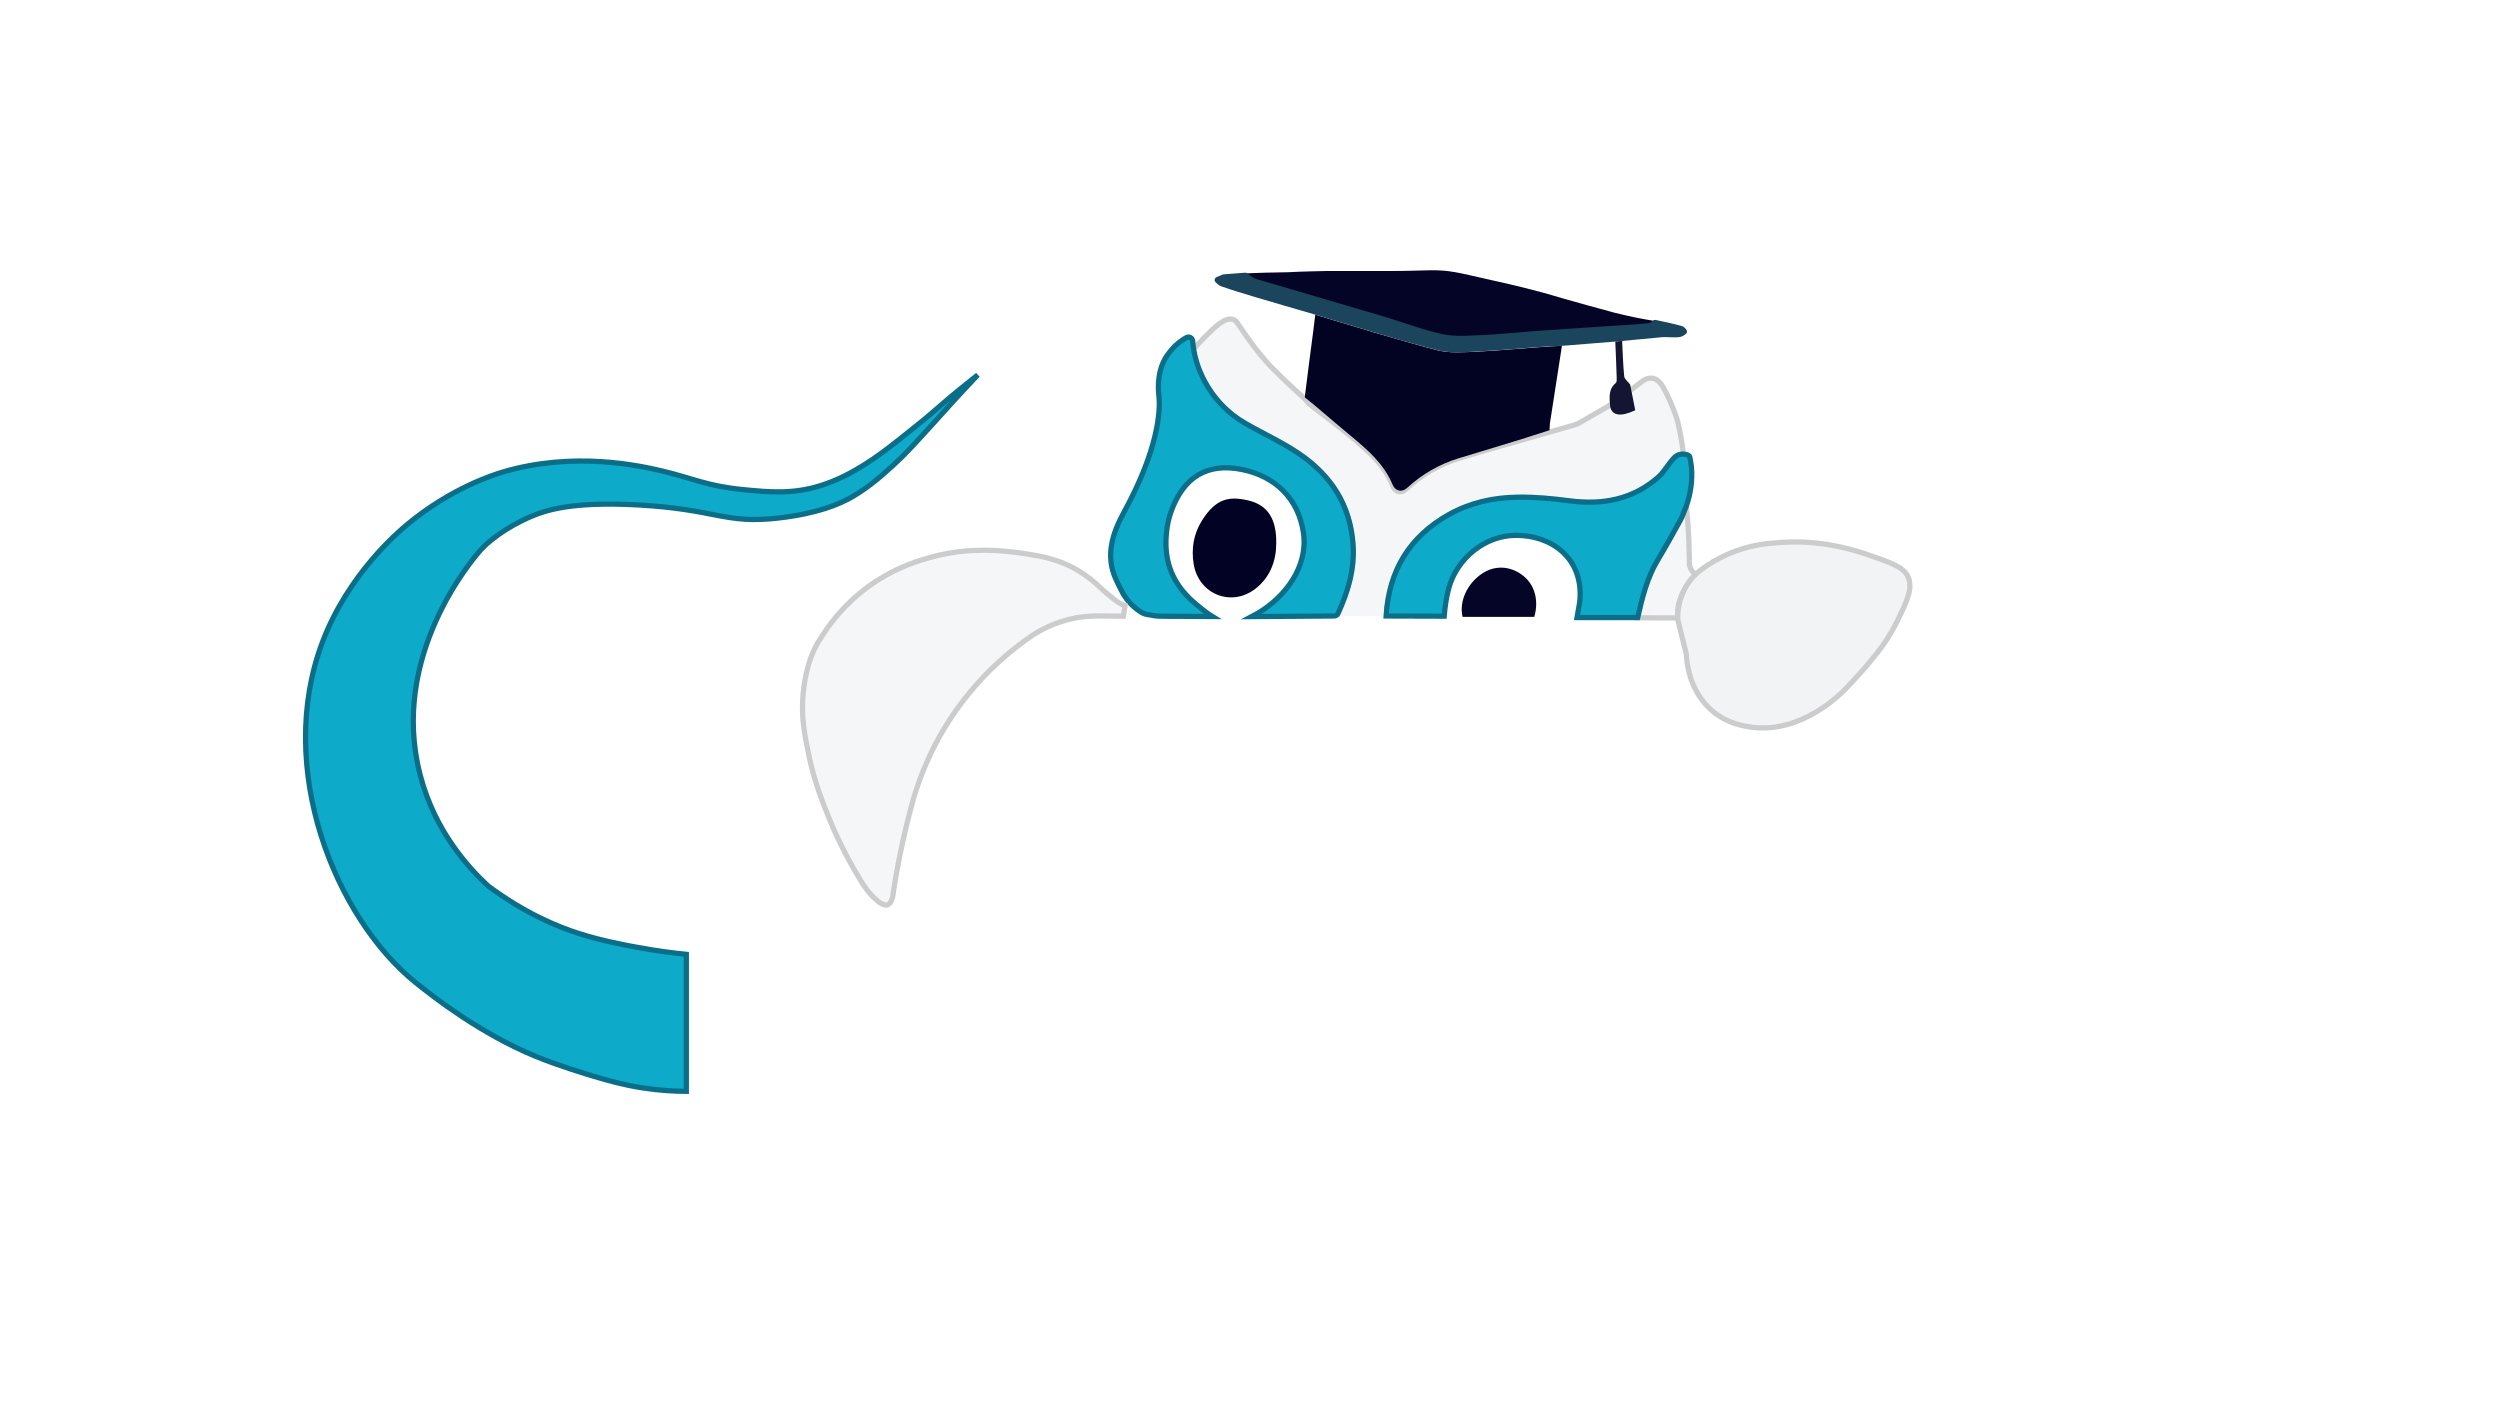
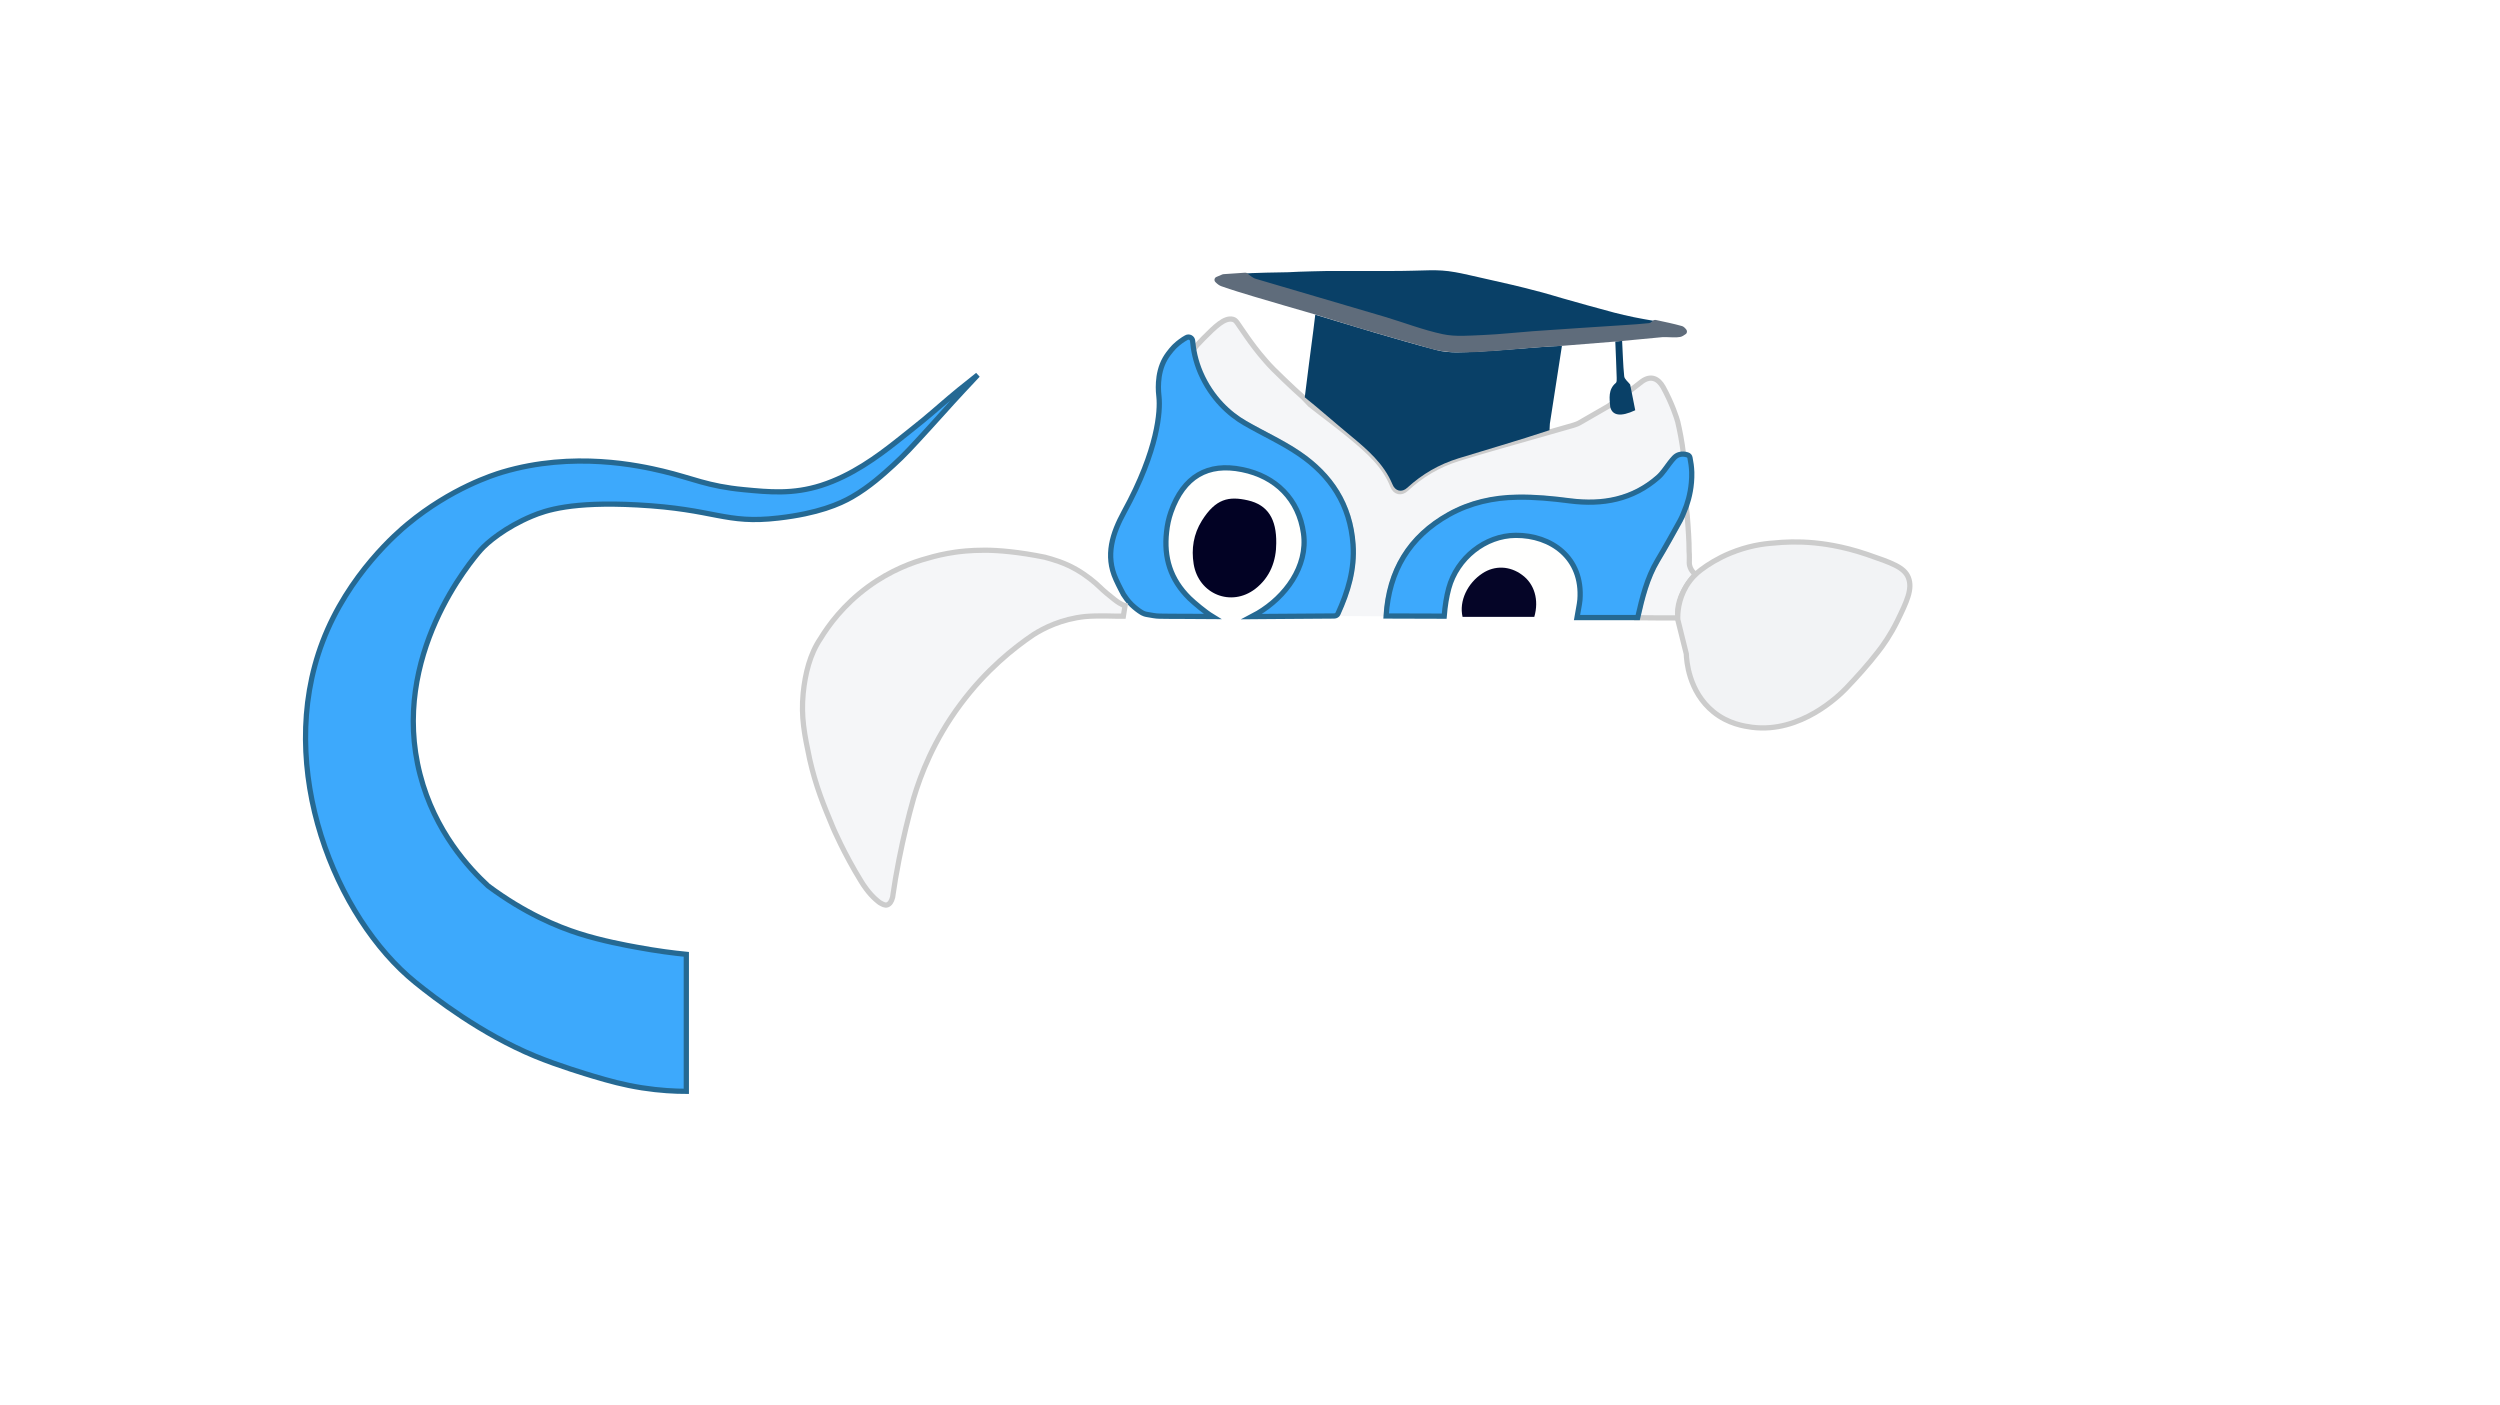
<svg xmlns="http://www.w3.org/2000/svg" version="1.1" id="Layer_1" x="0px" y="0px" viewBox="0 0 1429 803" style="enable-background:new 0 0 1429 803;" xml:space="preserve">
  <style type="text/css">
- 	.st0{fill:#0EAACA;stroke:#0B6E89;stroke-width:3;stroke-miterlimit:10;}
- 	.st1{fill:#F5F6F8;stroke:#CCCCCC;stroke-width:3;stroke-miterlimit:10;}
- 	.st2{fill:#0DAACA;stroke:#0B6E89;stroke-width:3;stroke-miterlimit:10;}
- 	.st3{fill:#040426;}
+ 	.st0{fill:#FFFFFE;}
+ 	.st1{fill:#3DA9FC;stroke:#256993;stroke-width:3;stroke-miterlimit:10;}
+ 	.st2{fill:#F5F6F8;stroke:#CCCCCC;stroke-width:3;stroke-miterlimit:10;}
+ 	.st3{fill:#094067;}
	.st4{fill:#050527;}
	.st5{fill:#F2F3F5;stroke:#CCCCCC;stroke-width:3;stroke-miterlimit:10;}
- 	.st6{fill:#141433;}
- 	.st7{fill:#6CCBDE;}
- 	.st8{fill:#F5F6F8;}
- 	.st9{fill:#EEEEEF;}
- 	.st10{fill:#020223;}
- 	.st11{fill:#020224;}
- 	.st12{fill:#1B455C;}
+ 	.st6{fill:#6CCBDE;}
+ 	.st7{fill:#F5F6F8;}
+ 	.st8{fill:#EEEEEF;}
+ 	.st9{fill:#020224;}
+ 	.st10{fill:#5F6C7B;}
</style>
+   <path class="st0" d="M687.2,270.2c-18,8.3-27.3,37.8-16.5,59.3c0.4,0.9,11.5,22.2,32.9,23.2c21.4,0.9,39.9-19.2,41.6-39.8  c1.6-19.5-12.4-33-13.2-33.8c-8-7.5-17-9.7-20.2-10.4C709,268.2,697.4,265.6,687.2,270.2z" />
+   <path class="st0" d="M825.5,352.2c0.9-18.7,8.2-32.6,20.2-39.8c4-2.4,13.6-7.5,26-6.1c3.3,0.4,15.3,1.1,25.4,13.5  c5.4,6.6,7.7,23.3,4.3,33.2L825.5,352.2z" />
  <g>
    <g>
-       <path class="st0" d="M558.9,214.3c-2.2,2.3-5.1,5.5-8.6,9.2c-9.3,10-12.6,14-19.1,21c-9.6,10.5-14.4,15.8-20.6,21.4    c-5.6,5.1-13.6,12.4-23.5,18.1c-7.1,4.1-19.5,9.5-42.1,12.1c-30.8,3.6-35.6-5.1-80.8-7.5c-37.4-2-52.2,3.1-60.1,6.4    c-15.5,6.5-25.7,15.2-29.4,19.4c-4.8,5.5-52.1,60.6-34.6,128.3c8.4,32.7,28.2,53.8,38.9,63.7c21.1,15.7,39.7,23.3,51.9,27.2    c13.1,4.2,27.3,6.8,33.4,7.9c11.3,2.1,20.9,3.3,28,4c0,26.1,0,52.1,0,78.3c-6.3,0-15-0.4-25.3-2c-10.7-1.7-18.6-3.9-28-6.7    c-3.6-1.1-19.5-5.8-33.1-11.4c-30.8-12.7-57.4-33.2-68.5-42.2c-45.4-36.7-80.6-122.2-53-194.7c14.7-38.7,43.5-63,48.6-67.2    c24.9-20.6,49.1-28.2,54.1-29.7c40.8-12.2,78.6-3.7,91.7-0.6c17.2,4.1,25.4,8.6,46.4,10.6c14.6,1.4,28,2.7,44.1-2.4    c17.6-5.6,32.5-16.7,42.8-24.8c5.1-4,10.3-8.2,15.5-12.4c8.1-6.7,12-10.4,20.9-17.7C552.9,219.1,556.5,216.2,558.9,214.3z" />
-       <path class="st1" d="M763.9,352.1c6.1-12.9,10.5-26.4,9.4-41.1c-1.6-22.6-12.7-39.4-30.8-51.7c-9.8-6.7-20.8-11.5-31.1-17.5    c-11.6-6.8-20.4-16.1-25.6-28.7c-1-2.5-1.6-4.2-1.9-4.9c-1-3.3-1.6-6.2-1.9-8.3c1.3-1.6,3.3-3.9,5.9-6.5c6.7-6.7,12-12,16.7-10.9    c2.2,0.5,2.4,2,8.4,10.4c1.9,2.7,5.7,8,10.4,13.3c3.1,3.6,5.6,6,10.6,10.8c4.3,4.2,8.1,7.6,10.9,10.1l0,0l4,4.2    c7.7,6.1,15.7,11.9,23.3,18.2c9.6,8,19.2,16.2,24,28.4c1.3,3.4,4.7,4.2,7.4,1.7c8.7-8.1,18.7-14,30-17.5    c15.7-4.9,31.6-9.2,47.5-13.8l0,0l9.8-2.8l8.7-2.5c1.3-0.4,2.6-0.9,3.7-1.6c15.2-8.8,14.8-8.5,15.8-9.1    c5.2-3.5,11.9-8.3,19.5-14.3c5.2-3.7,9.3-1.5,12,3.2c5.1,9.2,8,18.2,8.4,19.9c1.1,4.7,2.4,11.1,3.3,18.6c-1,0.3-2.3,0.8-3.8,1.7    c-2.1,1.3-3.4,2.6-4,3.5c-1.7,3-4,5.8-6.6,8.1c-14.6,12.7-31.7,15.9-50.4,13.5c-10-1.3-20.1-2.3-30.2-2.1    c-13.7,0.2-26.9,3.1-39,9.9c-22.8,12.7-34.4,32.2-35.9,58" />
-       <path class="st1" d="M965.6,321.8c0,0.7,0.2,2.1,1,3.6c0.8,1.5,1.9,2.4,2.5,2.8c-1.8,2.3-3.7,4.4-5.2,6.9    c-3.4,5.5-5.6,11.5-4.8,18.1c-7.7,0-15.4,0-23.2-0.1c2.6-11.4,5.3-22.7,11.4-32.8c4.5-7.4,8.8-15,12.9-22.7    c1.5-2.7,2.4-5.7,3.6-8.5l0.6,5.5c0.3,3.6,0.6,7.4,0.8,11.2c0.2,3.3,0.3,6.4,0.3,9.5C965.7,317.4,965.6,319.6,965.6,321.8z" />
-       <path class="st0" d="M678.1,193c1.5-0.9,3.5,0.1,3.6,1.9c0.4,5,1.6,11.3,4.5,18.1c6.3,14.6,16.6,23.8,25.3,28.8    c10.3,6,21.3,10.9,31.1,17.6c18.1,12.3,29.2,29.1,30.8,51.8c1,14.2-2.9,27-8.6,39.5c-0.4,0.9-1.2,1.4-2.2,1.4    c-14,0.1-28,0.2-41.9,0.3c-1.8,0-3.7,0.1-5.5,0.1c1.3-0.7,2.6-1.4,3.8-2c15.7-9.3,28.7-26.6,26.1-45.6    c-2.7-19.5-15.8-32.6-35.1-36.5c-19.6-4-33.5,3.9-40.7,24.3c-1.3,3.7-2.1,7.5-2.5,11.4c-1.6,14.5,2.1,27.1,13.1,37.9    c2.8,2.7,9,7.9,13.1,10.4l-15.9-0.1c-8.8,0-5.4,0-14.2-0.1c-2.4,0-4.9-0.6-7.4-1c-0.5-0.1-1-0.2-1.5-0.4c-0.7-0.2-1.6-0.8-1.6-0.8    c-1.5-0.9-3.5-2.4-5.6-4.4c-2.3-2.3-3.6-4.3-4.6-5.8c0-0.1-0.1-0.1-0.1-0.2c-0.3-0.6-2.4-4.4-4.2-8.4c-6.3-13.8-1.9-26.5,4.6-38.5    c19.8-36.1,20.7-58.2,20-65.5c-0.3-2.7-1.6-13.3,3.5-22.2c2.2-3.8,5.3-6.9,5.5-7.1C673.8,195.7,676.1,194.1,678.1,193z" />
-       <path class="st2" d="M964,289c-1.2,2.8-2.1,5.8-3.6,8.5c-4.2,7.6-8.4,15.2-12.9,22.7c-6.1,10.2-8.8,21.5-11.4,32.8h-34.7    c0.6-3.8,1.4-7,1.7-10.2c1.8-24-16.4-36.9-36.7-36.8c-17.5,0.1-33.6,13-38.3,30.3c-1.3,4.9-2.1,9.8-2.6,15.9l-33.2-0.1    c1.6-25.8,13.2-45.3,35.9-58c12.2-6.8,25.4-9.7,39-9.9c10.1-0.2,20.2,0.8,30.2,2.1c18.8,2.4,35.9-0.8,50.4-13.5    c2.6-2.3,4.4-5.3,6.6-8.1c2-2.5,3.1-4.1,5.3-4.8c1.8-0.6,3.5-0.3,4.8,0.1c0.8,0.2,1.4,0.9,1.5,1.7c0.5,2.4,0.9,5.2,1,8.2    C967.2,278,965.5,284.6,964,289z" />
+       <path class="st1" d="M558.9,214.3c-2.2,2.3-5.1,5.5-8.6,9.2c-9.3,10-12.6,14-19.1,21c-9.6,10.5-14.4,15.8-20.6,21.4    C505,271,497,278.3,487.1,284c-7.1,4.1-19.5,9.5-42.1,12.1c-30.8,3.6-35.6-5.1-80.8-7.5c-37.4-2-52.2,3.1-60.1,6.4    c-15.5,6.5-25.7,15.2-29.4,19.4c-4.8,5.5-52.1,60.6-34.6,128.3c8.4,32.7,28.2,53.8,38.9,63.7c21.1,15.7,39.7,23.3,51.9,27.2    c13.1,4.2,27.3,6.8,33.4,7.9c11.3,2.1,20.9,3.3,28,4c0,26.1,0,52.1,0,78.3c-6.3,0-15-0.4-25.3-2c-10.7-1.7-18.6-3.9-28-6.7    c-3.6-1.1-19.5-5.8-33.1-11.4c-30.8-12.7-57.4-33.2-68.5-42.2c-45.4-36.7-80.6-122.2-53-194.7c14.7-38.7,43.5-63,48.6-67.2    c24.9-20.6,49.1-28.2,54.1-29.7c40.8-12.2,78.6-3.7,91.7-0.6c17.2,4.1,25.4,8.6,46.4,10.6c14.6,1.4,28,2.7,44.1-2.4    c17.6-5.6,32.5-16.7,42.8-24.8c5.1-4,10.3-8.2,15.5-12.4c8.1-6.7,12-10.4,20.9-17.7C552.9,219.1,556.5,216.2,558.9,214.3z" />
+       <path class="st2" d="M763.9,352.1c6.1-12.9,10.5-26.4,9.4-41.1c-1.6-22.6-12.7-39.4-30.8-51.7c-9.8-6.7-20.8-11.5-31.1-17.5    c-11.6-6.8-20.4-16.1-25.6-28.7c-1-2.5-1.6-4.2-1.9-4.9c-1-3.3-1.6-6.2-1.9-8.3c1.3-1.6,3.3-3.9,5.9-6.5c6.7-6.7,12-12,16.7-10.9    c2.2,0.5,2.4,2,8.4,10.4c1.9,2.7,5.7,8,10.4,13.3c3.1,3.6,5.6,6,10.6,10.8c4.3,4.2,8.1,7.6,10.9,10.1l0,0l4,4.2    c7.7,6.1,15.7,11.9,23.3,18.2c9.6,8,19.2,16.2,24,28.4c1.3,3.4,4.7,4.2,7.4,1.7c8.7-8.1,18.7-14,30-17.5    c15.7-4.9,31.6-9.2,47.5-13.8l0,0l9.8-2.8l8.7-2.5c1.3-0.4,2.6-0.9,3.7-1.6c15.2-8.8,14.8-8.5,15.8-9.1    c5.2-3.5,11.9-8.3,19.5-14.3c5.2-3.7,9.3-1.5,12,3.2c5.1,9.2,8,18.2,8.4,19.9c1.1,4.7,2.4,11.1,3.3,18.6c-1,0.3-2.3,0.8-3.8,1.7    c-2.1,1.3-3.4,2.6-4,3.5c-1.7,3-4,5.8-6.6,8.1c-14.6,12.7-31.7,15.9-50.4,13.5c-10-1.3-20.1-2.3-30.2-2.1    c-13.7,0.2-26.9,3.1-39,9.9c-22.8,12.7-34.4,32.2-35.9,58" />
+       <path class="st2" d="M965.6,321.8c0,0.7,0.2,2.1,1,3.6s1.9,2.4,2.5,2.8c-1.8,2.3-3.7,4.4-5.2,6.9c-3.4,5.5-5.6,11.5-4.8,18.1    c-7.7,0-15.4,0-23.2-0.1c2.6-11.4,5.3-22.7,11.4-32.8c4.5-7.4,8.8-15,12.9-22.7c1.5-2.7,2.4-5.7,3.6-8.5l0.6,5.5    c0.3,3.6,0.6,7.4,0.8,11.2c0.2,3.3,0.3,6.4,0.3,9.5C965.7,317.4,965.6,319.6,965.6,321.8z" />
+       <path class="st1" d="M678.1,193c1.5-0.9,3.5,0.1,3.6,1.9c0.4,5,1.6,11.3,4.5,18.1c6.3,14.6,16.6,23.8,25.3,28.8    c10.3,6,21.3,10.9,31.1,17.6c18.1,12.3,29.2,29.1,30.8,51.8c1,14.2-2.9,27-8.6,39.5c-0.4,0.9-1.2,1.4-2.2,1.4    c-14,0.1-28,0.2-41.9,0.3c-1.8,0-3.7,0.1-5.5,0.1c1.3-0.7,2.6-1.4,3.8-2c15.7-9.3,28.7-26.6,26.1-45.6    c-2.7-19.5-15.8-32.6-35.1-36.5c-19.6-4-33.5,3.9-40.7,24.3c-1.3,3.7-2.1,7.5-2.5,11.4c-1.6,14.5,2.1,27.1,13.1,37.9    c2.8,2.7,9,7.9,13.1,10.4l-15.9-0.1c-8.8,0-5.4,0-14.2-0.1c-2.4,0-4.9-0.6-7.4-1c-0.5-0.1-1-0.2-1.5-0.4c-0.7-0.2-1.6-0.8-1.6-0.8    c-1.5-0.9-3.5-2.4-5.6-4.4c-2.3-2.3-3.6-4.3-4.6-5.8c0-0.1-0.1-0.1-0.1-0.2c-0.3-0.6-2.4-4.4-4.2-8.4c-6.3-13.8-1.9-26.5,4.6-38.5    c19.8-36.1,20.7-58.2,20-65.5c-0.3-2.7-1.6-13.3,3.5-22.2c2.2-3.8,5.3-6.9,5.5-7.1C673.8,195.7,676.1,194.1,678.1,193z" />
+       <path class="st1" d="M964,289c-1.2,2.8-2.1,5.8-3.6,8.5c-4.2,7.6-8.4,15.2-12.9,22.7c-6.1,10.2-8.8,21.5-11.4,32.8h-34.7    c0.6-3.8,1.4-7,1.7-10.2c1.8-24-16.4-36.9-36.7-36.8c-17.5,0.1-33.6,13-38.3,30.3c-1.3,4.9-2.1,9.8-2.6,15.9l-33.2-0.1    c1.6-25.8,13.2-45.3,35.9-58c12.2-6.8,25.4-9.7,39-9.9c10.1-0.2,20.2,0.8,30.2,2.1c18.8,2.4,35.9-0.8,50.4-13.5    c2.6-2.3,4.4-5.3,6.6-8.1c2-2.5,3.1-4.1,5.3-4.8c1.8-0.6,3.5-0.3,4.8,0.1c0.8,0.2,1.4,0.9,1.5,1.7c0.5,2.4,0.9,5.2,1,8.2    C967.2,278,965.5,284.6,964,289z" />
      <path class="st3" d="M758.6,154.9c12.2,0.1,24.4-0.1,36.7,0c20.1,0,25.5-1.3,36.6,0.7c3.6,0.6,9.9,2.1,22.3,4.9    c7.2,1.6,13.1,3,17.1,4c2.4,0.6,6,1.5,10.4,2.7c4.1,1.1,5.8,1.7,11.4,3.3c4.7,1.3,9.5,2.7,14.2,4c5.1,1.4,10.3,2.8,15.4,4.2    c3.6,0.9,7.3,1.8,11.2,2.6c4,0.8,7.8,1.5,11.5,2.1c-1,0.7-2,1.9-3,2c-4.6,0.5-9.2,0.8-13.8,1.1c-17.5,1.2-34.9,2.3-52.4,3.5    c-9.5,0.7-19.1,1.8-28.6,2.2c-7.7,0.3-15.7,1-23.2-0.5c-11.2-2.3-22-6.6-33-9.9c-24.6-7.3-49.2-14.3-73.7-21.7    c-2.1-0.6-3.8-2.4-5.7-3.7c0.4-0.4,22.6-0.8,24.5-0.8C742.6,155.2,758.6,154.9,758.6,154.9" />
      <path class="st4" d="M877,352.6c-14,0-27.5,0-41,0c-2.1-9,2.8-19.3,11.4-24.9c7-4.6,15.6-4.3,22.6,0.9    C877.1,333.7,879.8,343,877,352.6z" />
      <path id="XMLID_1_" class="st5" d="M1055.1,393.6c-3.6,3.7-25.7,25.7-53.7,22.1c-4.3-0.6-13.5-1.9-22-8.8    c-14.3-11.6-15.4-29.6-15.5-33.1c-1.6-6.6-3.3-13.1-4.9-19.7c-0.1-3.5,0.2-11.2,4.9-19.1c2.7-4.5,6-7.5,8.4-9.3    c4.1-3.1,9.7-6.6,16.7-9.5c9.9-4.1,18.7-5.4,24.9-5.8c5.8-0.6,13.8-1,23.2-0.1c4,0.4,15.5,1.6,30.1,6.6    c14.2,4.9,21.2,7.3,23.6,13.2c2.6,6.5-0.9,13.8-6.3,24.9c-3.9,7.9-8.1,13.9-11.2,17.8C1067.9,379.8,1061.6,386.8,1055.1,393.6z" />
-       <path class="st6" d="M920.4,232.6c-0.4-4.9-1.3-10,3.3-13.8c0.5-0.5,0.4-1.9,0.4-2.9c-0.2-6.8-0.5-13.5-0.8-20.7    c1.1-0.1,2.5-0.2,3.9-0.4c0.4,6.8,0.5,13.6,1.2,20.3c0.2,1.7,2.2,3.1,3.4,4.7c1,5,1.9,9.9,2.9,14.7    C926.4,238.4,921.6,237.6,920.4,232.6z" />
-       <path class="st7" d="M269.3,310.2" />
-       <path class="st8" d="M605.2,322.1c-1.7-1-3.3-2-5-3C601.8,320.1,603.5,321.1,605.2,322.1z" />
-       <path class="st8" d="M621.2,331.1c-0.7-0.7-1.3-1.3-2-2C619.8,329.8,620.5,330.4,621.2,331.1z" />
-       <path class="st1" d="M459.1,396.3c1.1-11.2,3.9-22.5,9.9-31.3c4.5-7.4,13-19.2,27.2-29.6c13.1-9.6,25.8-14.1,34-16.3    c4.3-1.3,9.7-2.6,16-3.5c2.2-0.3,8.1-1.1,16.7-1.1c7.8,0,19.5,1,34.3,4c4.8,1.3,11.2,3.1,18,7c5.9,3.4,10.5,7.2,13.8,10.4    c2.1,2.1,4.9,4.3,8,6.8c4.1,3.2,6.1,3.5,6.1,3.5c-0.3,2-0.7,4-1,6l-4.1,0c0,0-10.7-0.4-17.6,0.2c-13.7,1.4-23.9,6.7-29.6,10.3    c-11.1,7.5-27.1,20.1-41.8,39.9c-15.3,20.5-22.8,40.4-26.7,53.4c-3.1,10.9-5.9,22.6-8.4,35.2c-1.5,7.5-2.7,14.7-3.7,21.7    c-0.6,2.4-1.6,3.8-3,4.3c-1.4,0.5-2.8-0.4-4.4-1.3c0,0-4-2.8-7.7-7.9c-1.3-1.8-1.9-2.6-2.9-4.3c-9.8-15.9-16-30.5-16-30.5    c-5.5-13.2-9.9-23.8-13.4-39.3C459.8,419.7,457.8,409.9,459.1,396.3z" />
-       <path class="st9" d="M893.2,169.6c-0.7-0.2-1.3-0.5-2-0.7C891.9,169.1,892.5,169.4,893.2,169.6z" />
-       <path class="st9" d="M950.2,193.1c0.7,0,1.3,0,2,0C951.5,193.1,950.8,193.1,950.2,193.1z" />
-       <path class="st9" d="M701.2,157.1c-0.7,0-1.3,0-2,0C699.8,157.1,700.5,157.1,701.2,157.1z" />
-       <path class="st10" d="M745.8,227.1c1.6-12.8,3.2-25.5,4.9-38.2l1.1-9c22.6,6.8,46.5,14.2,69.4,20.2c7.4,2,15.6,1.2,23.5,0.9    c13.8-0.7,27.6-2.1,41.5-3l6.6-0.3c-2.2,14.3-4.7,30.1-6.9,44.5c-0.1,1.2-0.1,2.5-0.2,3.7l0,0c-18.7,6.2-36.3,11.2-52.1,16.1    c-11,3.4-20.7,9-29.2,16.8c-3.1,2.9-6.9,2-8.5-2c-4.9-11.7-14.2-19.7-23.6-27.5C764.7,243.1,753.5,233.2,745.8,227.1L745.8,227.1z    " />
-       <path class="st11" d="M729.5,310.5c0,9.8-3.3,19.4-12,26.1c-13.8,10.6-32.4,3-35.2-14.2c-1.4-8.7-0.1-17.1,4.7-24.8    c7.9-12.6,15.4-14.1,26.3-11.6C724.7,288.6,729.7,296.7,729.5,310.5z" />
+       <path class="st3" d="M920.4,232.6c-0.4-4.9-1.3-10,3.3-13.8c0.5-0.5,0.4-1.9,0.4-2.9c-0.2-6.8-0.5-13.5-0.8-20.7    c1.1-0.1,2.5-0.2,3.9-0.4c0.4,6.8,0.5,13.6,1.2,20.3c0.2,1.7,2.2,3.1,3.4,4.7c1,5,1.9,9.9,2.9,14.7    C926.4,238.4,921.6,237.6,920.4,232.6z" />
+       <path class="st6" d="M269.3,310.2" />
+       <path class="st7" d="M605.2,322.1c-1.7-1-3.3-2-5-3C601.8,320.1,603.5,321.1,605.2,322.1z" />
+       <path class="st7" d="M621.2,331.1c-0.7-0.7-1.3-1.3-2-2C619.8,329.8,620.5,330.4,621.2,331.1z" />
+       <path class="st2" d="M459.1,396.3c1.1-11.2,3.9-22.5,9.9-31.3c4.5-7.4,13-19.2,27.2-29.6c13.1-9.6,25.8-14.1,34-16.3    c4.3-1.3,9.7-2.6,16-3.5c2.2-0.3,8.1-1.1,16.7-1.1c7.8,0,19.5,1,34.3,4c4.8,1.3,11.2,3.1,18,7c5.9,3.4,10.5,7.2,13.8,10.4    c2.1,2.1,4.9,4.3,8,6.8c4.1,3.2,6.1,3.5,6.1,3.5c-0.3,2-0.7,4-1,6H638c0,0-10.7-0.4-17.6,0.2c-13.7,1.4-23.9,6.7-29.6,10.3    c-11.1,7.5-27.1,20.1-41.8,39.9c-15.3,20.5-22.8,40.4-26.7,53.4c-3.1,10.9-5.9,22.6-8.4,35.2c-1.5,7.5-2.7,14.7-3.7,21.7    c-0.6,2.4-1.6,3.8-3,4.3s-2.8-0.4-4.4-1.3c0,0-4-2.8-7.7-7.9c-1.3-1.8-1.9-2.6-2.9-4.3c-9.8-15.9-16-30.5-16-30.5    c-5.5-13.2-9.9-23.8-13.4-39.3C459.8,419.7,457.8,409.9,459.1,396.3z" />
+       <path class="st8" d="M893.2,169.6c-0.7-0.2-1.3-0.5-2-0.7C891.9,169.1,892.5,169.4,893.2,169.6z" />
+       <path class="st8" d="M950.2,193.1c0.7,0,1.3,0,2,0C951.5,193.1,950.8,193.1,950.2,193.1z" />
+       <path class="st8" d="M701.2,157.1c-0.7,0-1.3,0-2,0C699.8,157.1,700.5,157.1,701.2,157.1z" />
+       <path class="st3" d="M745.8,227.1c1.6-12.8,3.2-25.5,4.9-38.2l1.1-9c22.6,6.8,46.5,14.2,69.4,20.2c7.4,2,15.6,1.2,23.5,0.9    c13.8-0.7,27.6-2.1,41.5-3l6.6-0.3c-2.2,14.3-4.7,30.1-6.9,44.5c-0.1,1.2-0.1,2.5-0.2,3.7l0,0c-18.7,6.2-36.3,11.2-52.1,16.1    c-11,3.4-20.7,9-29.2,16.8c-3.1,2.9-6.9,2-8.5-2c-4.9-11.7-14.2-19.7-23.6-27.5C764.7,243.1,753.5,233.2,745.8,227.1L745.8,227.1z    " />
+       <path class="st9" d="M729.5,310.5c0,9.8-3.3,19.4-12,26.1c-13.8,10.6-32.4,3-35.2-14.2c-1.4-8.7-0.1-17.1,4.7-24.8    c7.9-12.6,15.4-14.1,26.3-11.6C724.7,288.6,729.7,296.7,729.5,310.5z" />
    </g>
  </g>
-   <path class="st12" d="M711.3,155.9c0.4,0,1-0.1,1.4,0.2c1.7,1.2,3.3,2.8,5.2,3.3c24.5,7.3,49.2,14.4,73.7,21.7  c11,3.3,21.8,7.5,33,9.9c7.4,1.6,15.4,0.8,23.2,0.5c9.6-0.4,19.1-1.5,28.6-2.2c17.5-1.2,34.9-2.4,52.4-3.5c4.6-0.3,9.2-0.6,13.8-1.1  c0.8-0.1,1.6-0.8,2.3-1.4c0.4-0.4,1-0.5,1.6-0.4c5,1.1,10.1,2.1,15,3.5c0.9,0.3,1.7,1.1,2.4,2c0.6,0.8,0.5,2-0.4,2.6  c-1,0.7-2,1.4-3.1,1.6c-2.6,0.5-5.3,0.1-7.9,0.1c-0.6,0-1.3,0-1.9,0c-0.1,0-0.1,0-0.2,0c-7.1,0.7-25.4,2.4-25.4,2.4l0,0l-32.3,2.6  l-6.5,0.2c-13.8,0.9-27.4,2.3-41.2,3c-7.8,0.4-16.2,1.2-23.6-0.8c-22.8-6.1-20.8-5.6-43.5-12.4l-26.6-8c-11.4-3.3-22.8-6.6-34.2-10  c-6.3-1.9-12.7-3.8-18.9-6c-1.2-0.4-2.3-1.3-3.3-2.3c-1-0.9-0.7-2.5,0.5-3l3.3-1.4c0.3-0.1,0.6-0.2,0.9-0.2L711.3,155.9z" />
+   <path class="st10" d="M711.3,155.9c0.4,0,1-0.1,1.4,0.2c1.7,1.2,3.3,2.8,5.2,3.3c24.5,7.3,49.2,14.4,73.7,21.7  c11,3.3,21.8,7.5,33,9.9c7.4,1.6,15.4,0.8,23.2,0.5c9.6-0.4,19.1-1.5,28.6-2.2c17.5-1.2,34.9-2.4,52.4-3.5c4.6-0.3,9.2-0.6,13.8-1.1  c0.8-0.1,1.6-0.8,2.3-1.4c0.4-0.4,1-0.5,1.6-0.4c5,1.1,10.1,2.1,15,3.5c0.9,0.3,1.7,1.1,2.4,2c0.6,0.8,0.5,2-0.4,2.6  c-1,0.7-2,1.4-3.1,1.6c-2.6,0.5-5.3,0.1-7.9,0.1c-0.6,0-1.3,0-1.9,0c-0.1,0-0.1,0-0.2,0c-7.1,0.7-25.4,2.4-25.4,2.4l-32.3,2.6  c-0.7,0-2.2,0.1-4.2,0.2c-21.1,1.3-42.3,4-56.9,3.5c-2.3-0.1-4.7-0.3-7.5-0.7c-4.2-0.7-7-1.5-12.2-3.1c-3.9-1.1-7.8-2.2-11.7-3.3  c-8.4-2.5-16-4.7-22.6-6.6c-8.8-2.7-17.6-5.4-26.4-8.1c-11.4-3.3-22.8-6.6-34.2-10c-6.3-1.9-12.7-3.8-18.9-6  c-1.2-0.4-2.3-1.3-3.3-2.3c-1-0.9-0.7-2.5,0.5-3l3.3-1.4c0.3-0.1,0.6-0.2,0.9-0.2L711.3,155.9z" />
</svg>
